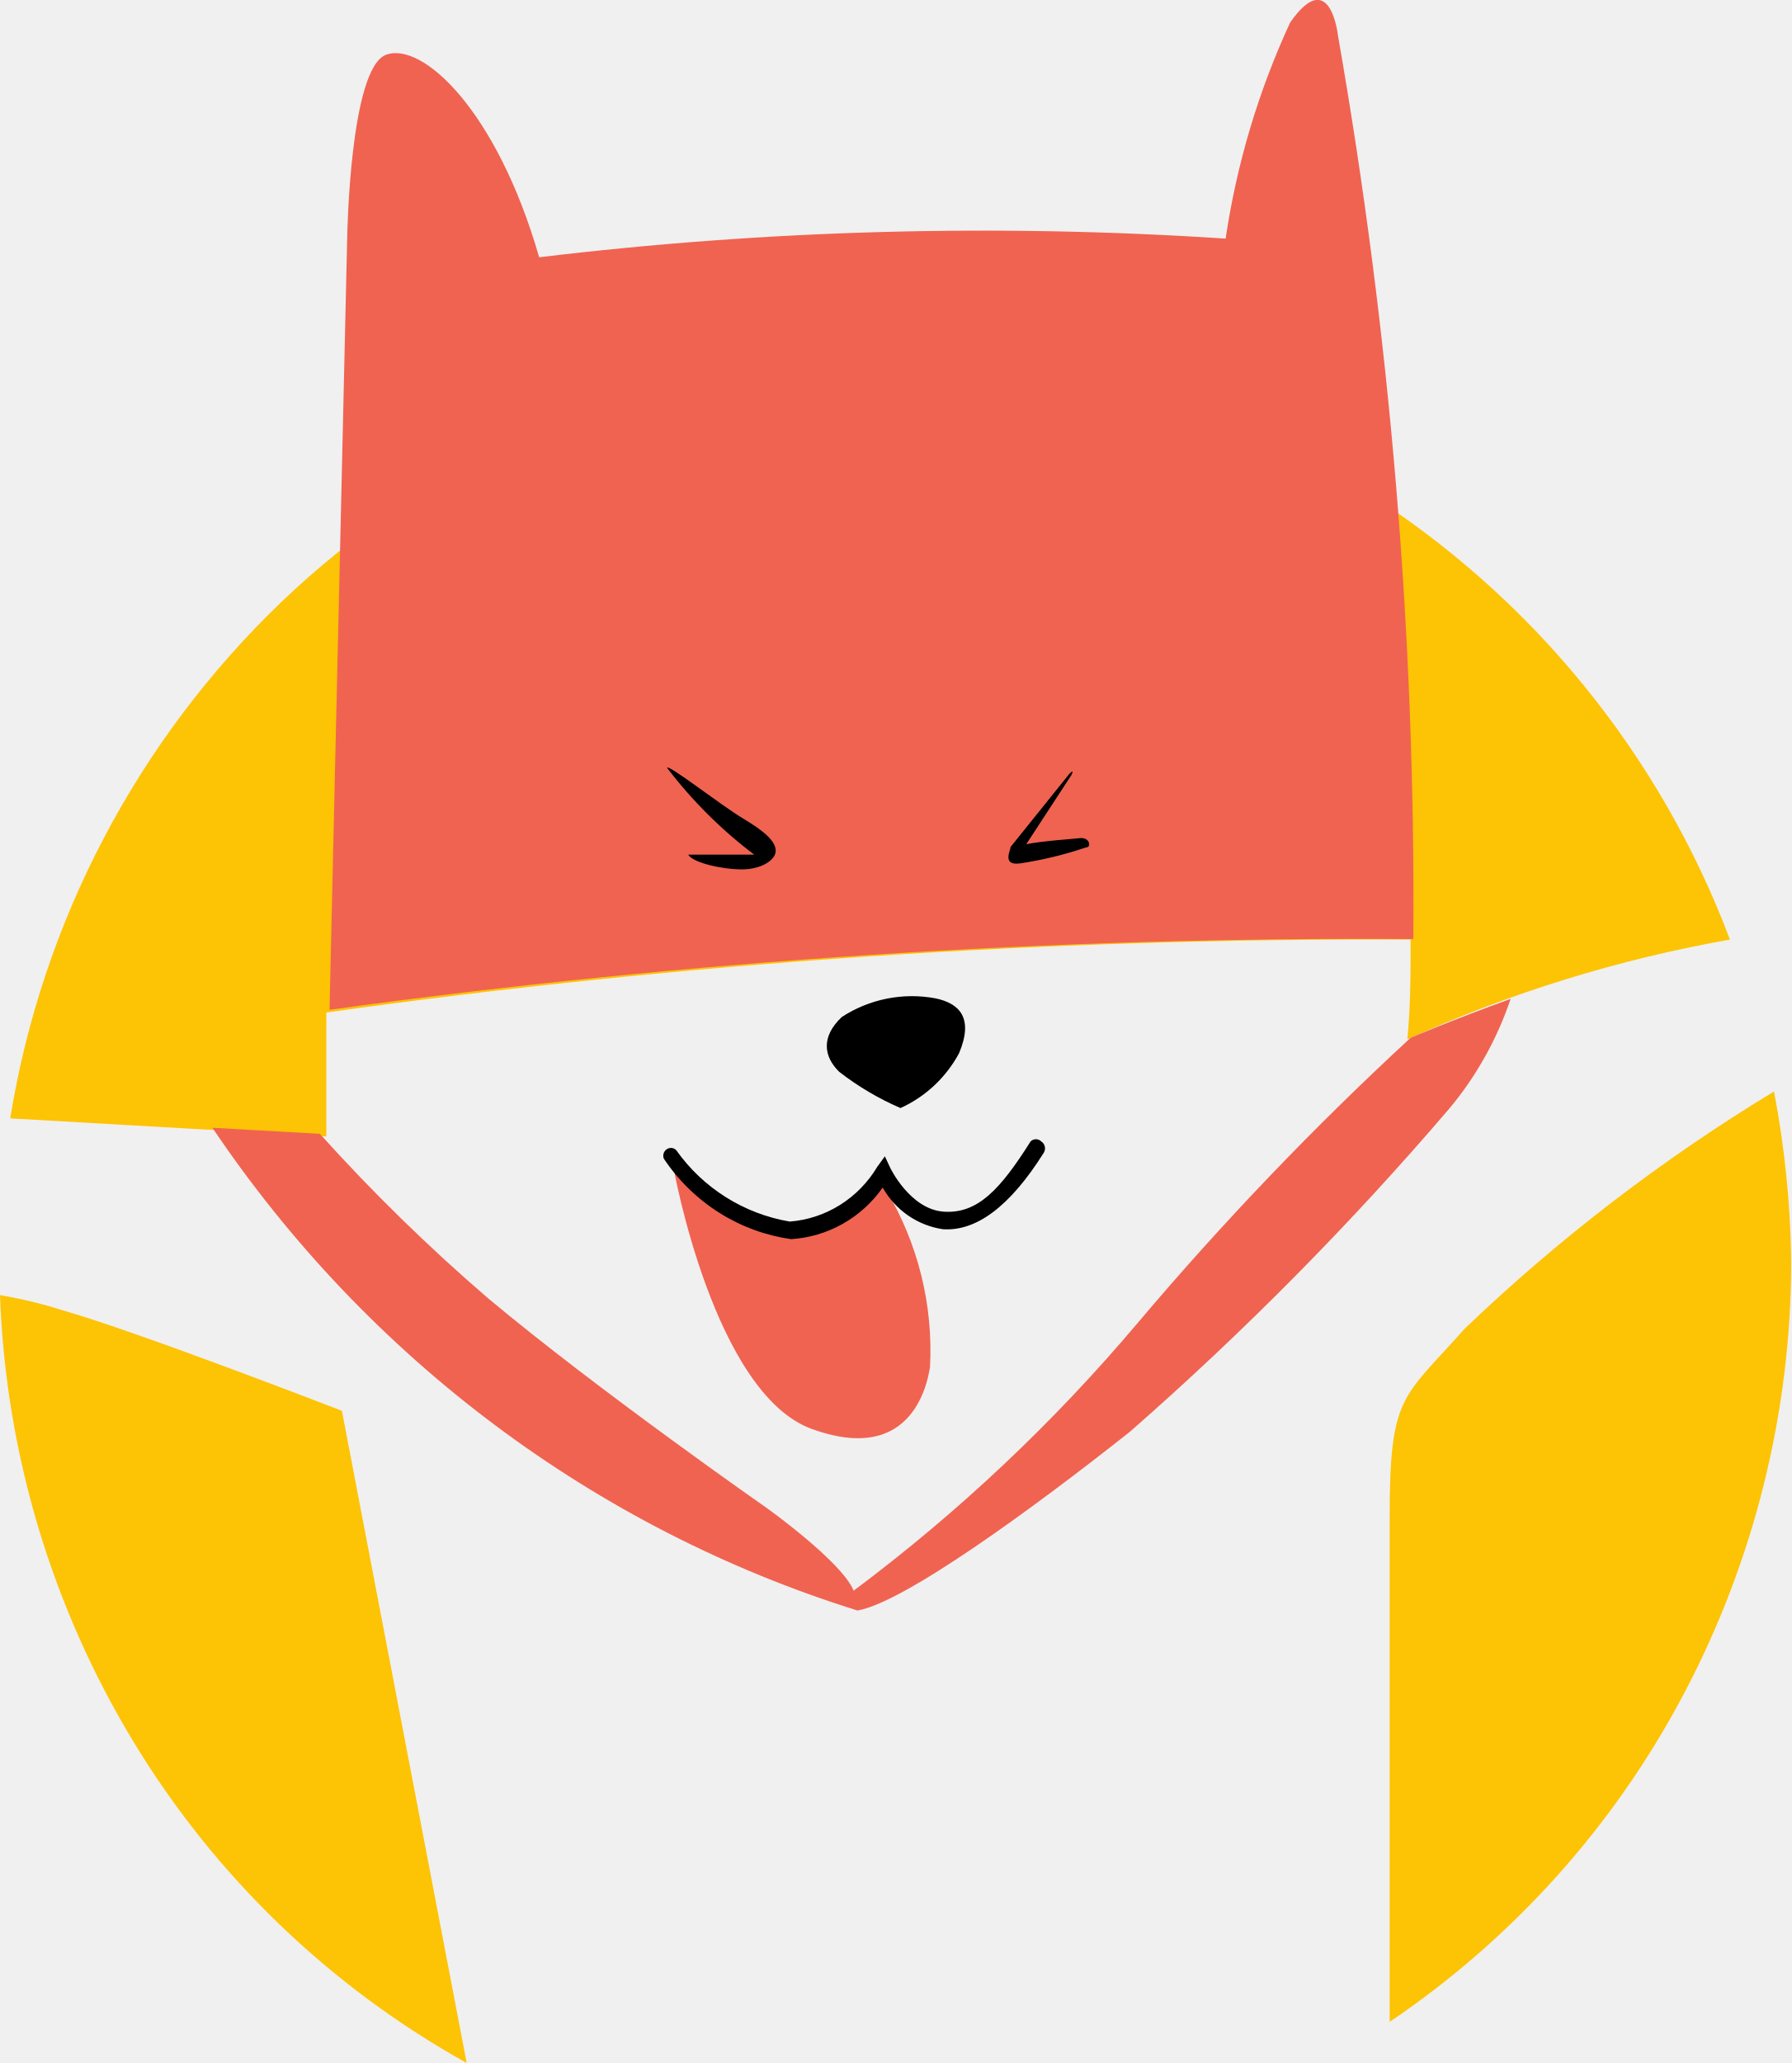
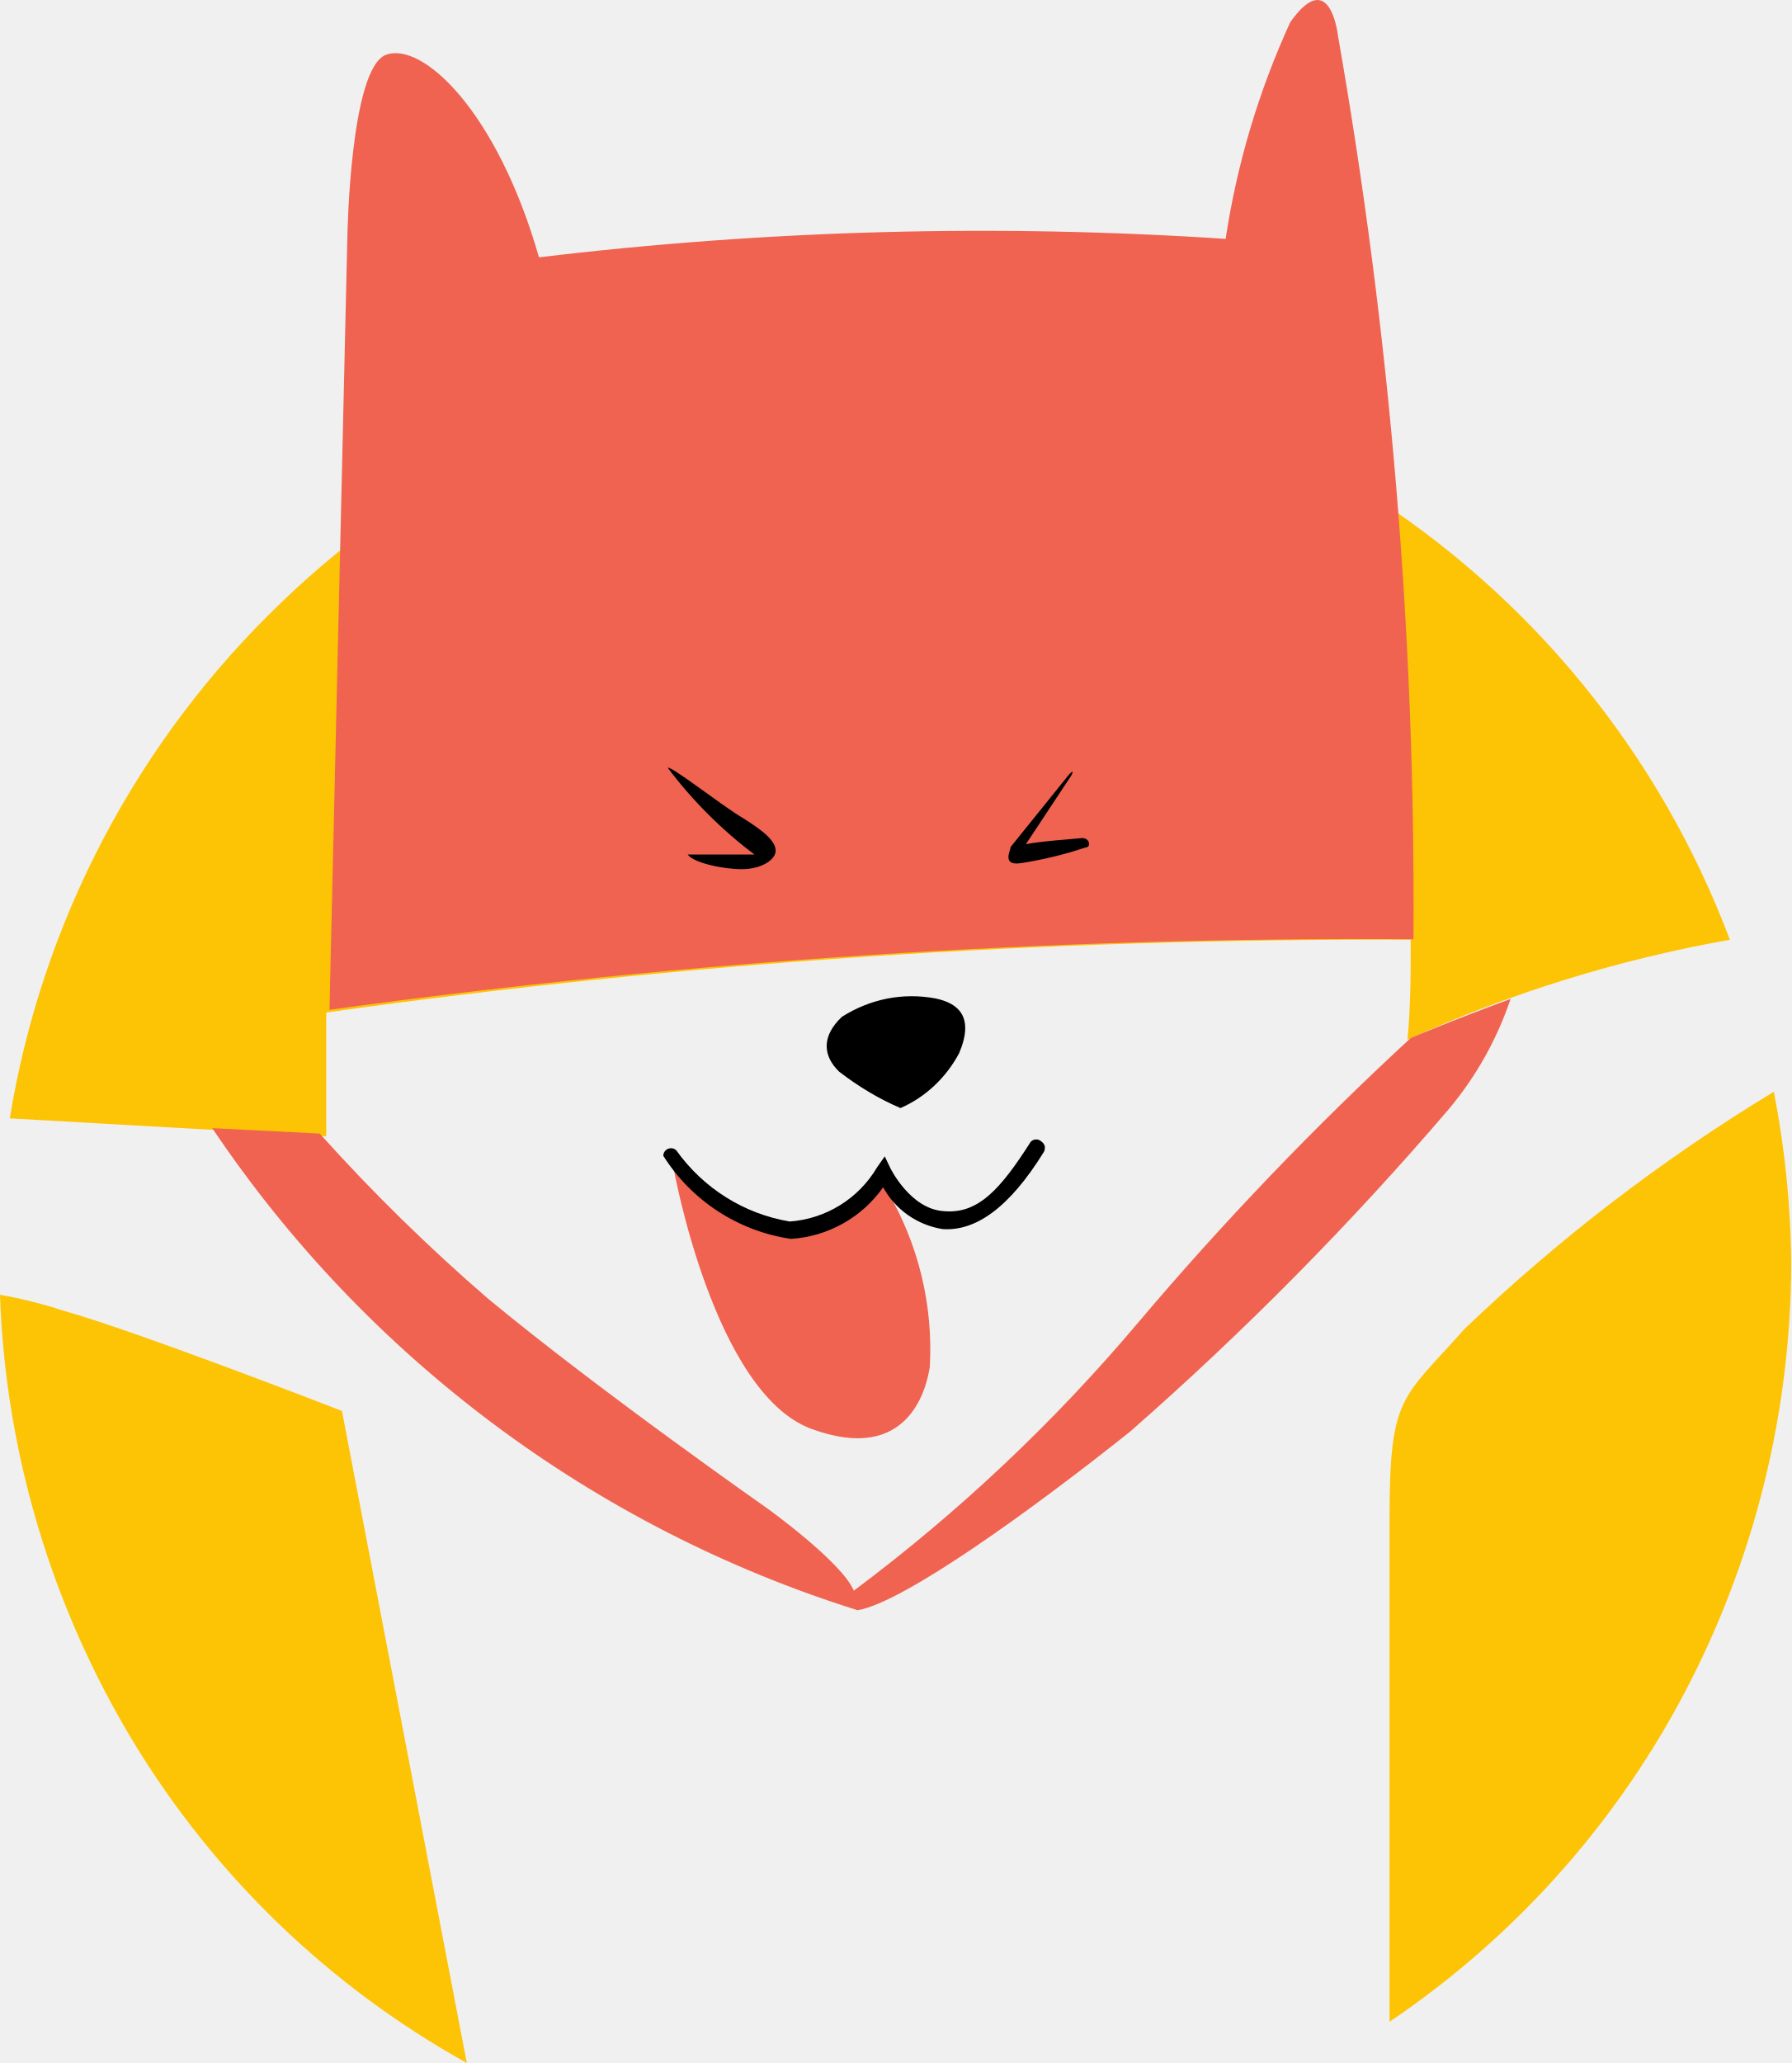
- <svg xmlns="http://www.w3.org/2000/svg" width="33" height="38" viewBox="0 0 33 38" fill="none">
+ <svg xmlns="http://www.w3.org/2000/svg" viewBox="0 0 33 38" fill="none">
  <g clip-path="url(#a)">
-     <path d="M6.012 20.935V18.65a139.135 139.135 0 0 1 19.976-1.343c0 .606 0 1.222-.06 1.838 1.9-.86 3.896-1.477 5.943-1.838a16.767 16.767 0 0 0-6.767-8.285 16.248 16.248 0 0 0-10.306-2.398c-3.6.374-6.98 1.945-9.62 4.47a16.948 16.948 0 0 0-4.99 9.506l5.824.334ZM26.978 24.481c-1.149 1.293-1.376 1.213-1.376 3.486v9.275a16.692 16.692 0 0 0 5.425-6.052A17.08 17.08 0 0 0 33 23.237c-.013-1.051-.12-2.1-.317-3.132a32.856 32.856 0 0 0-5.705 4.375ZM6.299 25.987s-3.754-1.455-5.14-1.85A8.33 8.33 0 0 0 0 23.856a17.066 17.066 0 0 0 2.463 8.233A16.633 16.633 0 0 0 8.598 38L6.299 25.987Z" fill="#FDC305" />
-     <path d="M26.038 17.297A92.52 92.52 0 0 0 24.65.657s-.139-1.304-.881-.243a14.583 14.583 0 0 0-1.189 3.981 68.295 68.295 0 0 0-12.647.344C9.15 2.02 7.774.758 7.11 1.01c-.664.253-.713 3.345-.713 3.345L6.071 18.6a139.094 139.094 0 0 1 19.967-1.303Z" fill="#F06351" />
-     <path d="M12.29 14.145c0-.09.991.687 1.397.93.406.242.604.424.604.596s-.267.343-.623.343c-.357 0-.902-.12-.99-.272h1.217a8.34 8.34 0 0 1-1.604-1.597ZM19.699 14.256l-1.08 1.344c0 .06-.168.354.179.303.41-.062.814-.16 1.208-.293.109 0 .07-.192-.109-.172-.178.02-.683.051-.99.112l.832-1.274s.069-.13-.04-.02ZM16.59 20.41c.458-.207.838-.562 1.079-1.01.277-.658 0-.92-.436-1.011a2.367 2.367 0 0 0-1.723.343c-.387.364-.337.728-.05 1.01.348.27.727.494 1.13.668Z" fill="#000" />
-     <path d="M16.193 21.672c-.111.231-.266.437-.456.607a1.693 1.693 0 0 1-.99.384 2.1 2.1 0 0 1-1.456-.435 2.289 2.289 0 0 1-.525-.444 1.059 1.059 0 0 0-.356-.263s.742 4.142 2.545 4.8c1.803.656 2.12-.759 2.179-1.143a5.758 5.758 0 0 0-.812-3.263c-.02-.313-.03-.111-.129-.243Z" fill="#F06351" />
-     <path d="M14.569 22.824a3.364 3.364 0 0 1-1.3-.474 3.437 3.437 0 0 1-1.039-1.007.145.145 0 0 1 .076-.187.136.136 0 0 1 .153.031 3.22 3.22 0 0 0 2.09 1.314c.328-.025.646-.13.927-.306.28-.176.516-.417.687-.704l.139-.192.099.212s.366.768.99.808c.624.04 1.04-.414 1.595-1.293a.138.138 0 0 1 .198 0c.032.02.055.053.064.09a.154.154 0 0 1-.015.112c-.633 1.01-1.257 1.455-1.861 1.414a1.518 1.518 0 0 1-.642-.253 1.555 1.555 0 0 1-.468-.514 2.255 2.255 0 0 1-.74.67c-.294.165-.62.26-.953.28Z" fill="#000" />
-     <path d="M25.988 19.116a58.7 58.7 0 0 0-5.021 5.244 31.579 31.579 0 0 1-5.24 4.94c-.217-.535-1.604-1.525-1.604-1.525s-3.1-2.162-5.13-3.86a34.1 34.1 0 0 1-3.1-3.03l-1.98-.112c2.861 4.25 7.05 7.384 11.884 8.892.852-.142 3.238-1.88 5.021-3.294a58.146 58.146 0 0 0 5.883-5.951c.498-.596.88-1.281 1.13-2.021-1.09.394-1.843.717-1.843.717Z" fill="#F06351" />
+     <path d="M6.01 20.93v-2.28c6.62-.93 13.3-1.37 19.98-1.34 0 .6 0 1.22-.06 1.84a24.9 24.9 0 0 1 5.94-1.84 16.77 16.77 0 0 0-6.77-8.29 16.25 16.25 0 0 0-19.92 2.08 16.95 16.95 0 0 0-5 9.5l5.83.33Zm20.97 3.55c-1.15 1.3-1.38 1.21-1.38 3.49v9.27a16.7 16.7 0 0 0 5.43-6.05 17.08 17.08 0 0 0 1.97-7.95 17.3 17.3 0 0 0-.32-3.13 32.86 32.86 0 0 0-5.7 4.37Zm-20.68 1.51s-3.75-1.46-5.14-1.85a8.33 8.33 0 0 0-1.16-.29c.1 2.92.96 5.76 2.46 8.24a16.63 16.63 0 0 0 6.14 5.91l-2.3-12.01Z" fill="#FDC305" />
+     <path d="M26.04 17.3a92.52 92.52 0 0 0-1.39-16.64s-.14-1.3-.88-.25c-.58 1.27-.98 2.6-1.19 3.99a68.3 68.3 0 0 0-12.65.34c-.78-2.72-2.16-3.98-2.82-3.73-.66.25-.71 3.34-.71 3.34l-.33 14.25a139.1 139.1 0 0 1 19.97-1.3Z" fill="#F06351" />
+     <path d="M12.3 14.15c0-.1.98.68 1.39.92.4.25.6.43.6.6 0 .17-.27.34-.62.34-.36 0-.9-.12-1-.27h1.23c-.6-.45-1.15-1-1.6-1.6Zm7.4.11-1.08 1.34c0 .06-.17.35.18.3.4-.06.81-.16 1.2-.29.11 0 .08-.2-.1-.17-.18.02-.69.05-1 .11l.84-1.27s.07-.13-.04-.02Zm-3.11 6.15c.46-.2.84-.56 1.08-1.01.28-.66 0-.92-.44-1.01-.6-.11-1.2.01-1.72.34-.39.37-.34.73-.05 1.01.35.27.73.5 1.13.67Z" fill="#000" />
+     <path d="M16.2 21.67a1.7 1.7 0 0 1-1.45.99 2.1 2.1 0 0 1-1.46-.43c-.2-.12-.37-.27-.52-.45-.1-.1-.22-.2-.36-.26 0 0 .74 4.14 2.54 4.8 1.8.66 2.12-.76 2.18-1.14a5.76 5.76 0 0 0-.8-3.27c-.03-.3-.04-.1-.14-.24Z" fill="#F06351" />
+     <path d="M14.57 22.82a3.36 3.36 0 0 1-2.35-1.53.14.14 0 0 1 .09-.13.14.14 0 0 1 .15.03c.5.7 1.25 1.17 2.09 1.31a2.04 2.04 0 0 0 1.61-1l.14-.2.1.21s.37.77 1 .8c.62.05 1.03-.4 1.59-1.28a.14.14 0 0 1 .2 0c.03.02.05.05.06.09 0 .03 0 .07-.02.1-.63 1.02-1.25 1.46-1.86 1.42a1.52 1.52 0 0 1-1.1-.77 2.25 2.25 0 0 1-1.7.95Z" fill="#000" />
+     <path d="M25.99 19.12a58.7 58.7 0 0 0-5.02 5.24 31.58 31.58 0 0 1-5.24 4.94c-.22-.53-1.6-1.52-1.6-1.52s-3.1-2.17-5.14-3.86a34.1 34.1 0 0 1-3.1-3.04l-1.98-.1a22.39 22.39 0 0 0 11.89 8.88c.85-.14 3.24-1.87 5.02-3.29a58.15 58.15 0 0 0 5.88-5.95c.5-.6.88-1.28 1.13-2.02-1.09.4-1.84.72-1.84.72Z" fill="#F06351" />
  </g>
  <defs>
    <clipPath id="a">
-       <path fill="#fff" d="M0 0h33v38H0z" />
+       <path fill="#fff" d="M0 0h33v38h-33z" />
    </clipPath>
  </defs>
</svg>
